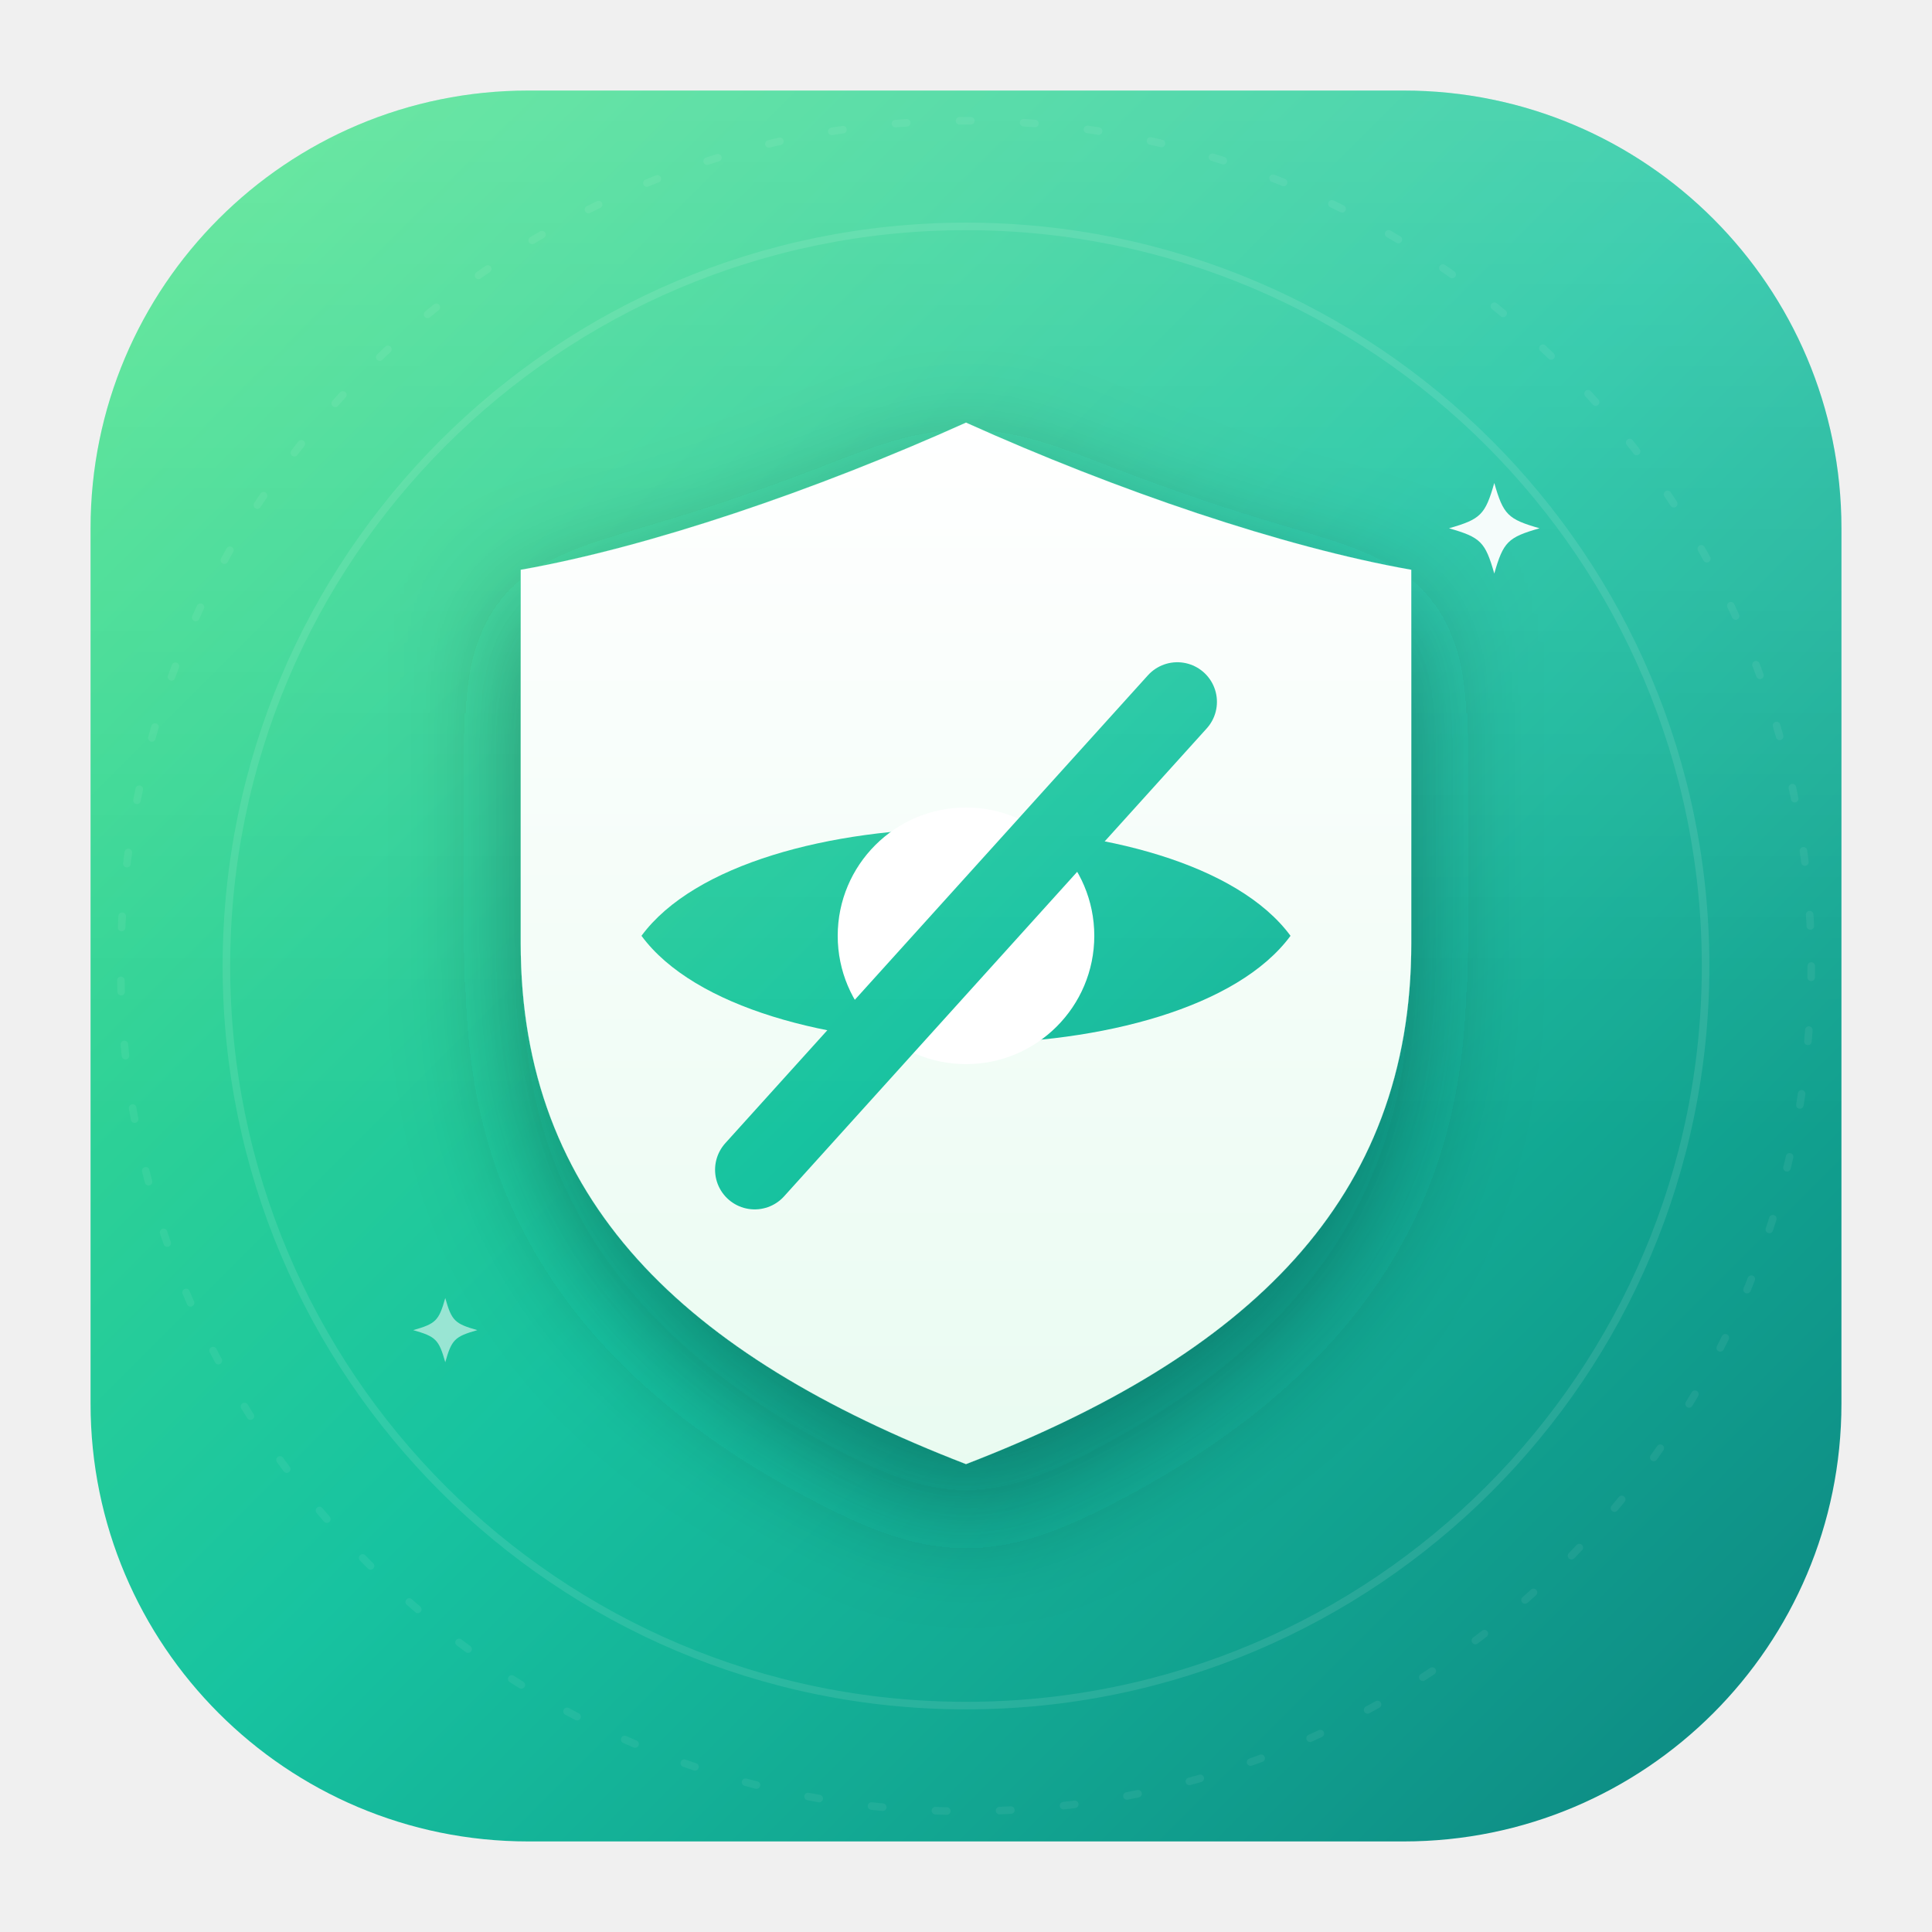
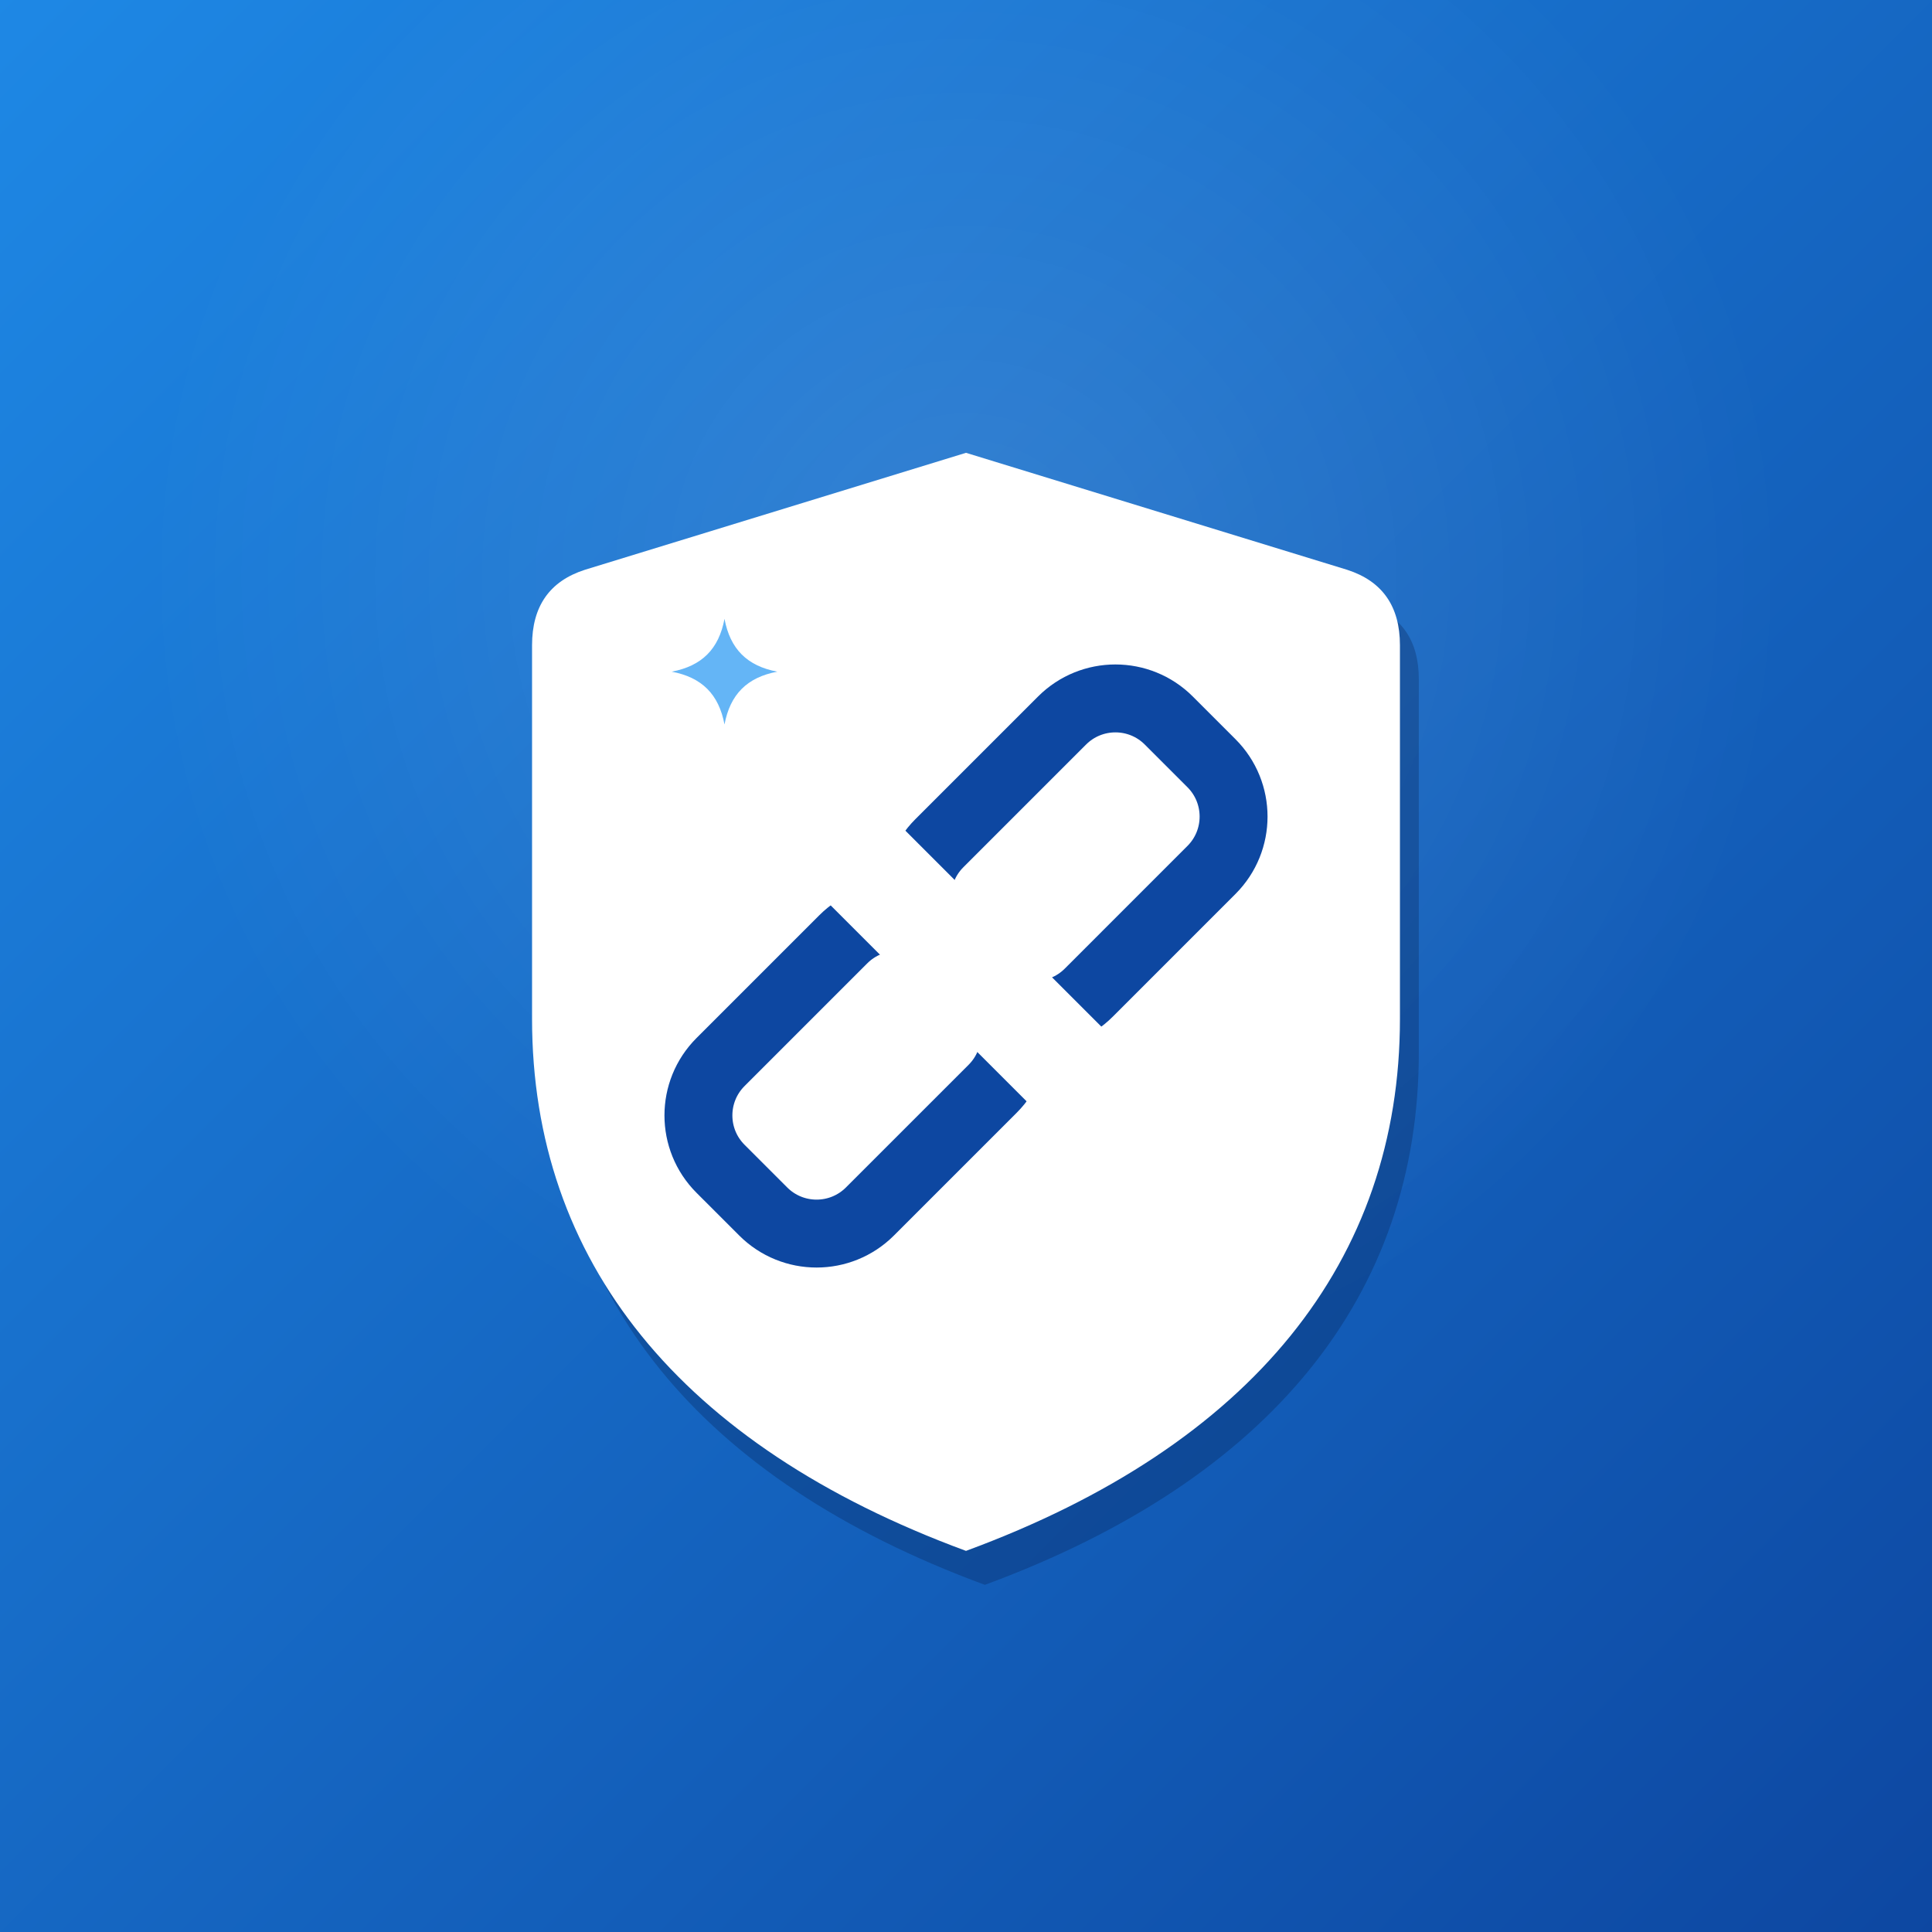
- <svg xmlns="http://www.w3.org/2000/svg" viewBox="0 0 512 512">
+ <svg xmlns="http://www.w3.org/2000/svg" viewBox="0 0 1024 1024" width="1024" height="1024">
  <defs>
-     <linearGradient id="bgGrad" gradientUnits="userSpaceOnUse" x1="60" y1="60" x2="452" y2="452">
-       <stop offset="0" stop-color="#45E08C" />
-       <stop offset="0.5" stop-color="#17C3A0" />
-       <stop offset="1" stop-color="#0E8F86" />
+     <linearGradient id="bg" x1="0" y1="0" x2="1" y2="1">
+       <stop offset="0" stop-color="#1E88E5" />
+       <stop offset="1" stop-color="#0D47A1" />
    </linearGradient>
-     <linearGradient id="topLight" gradientUnits="userSpaceOnUse" x1="256" y1="24" x2="256" y2="300">
-       <stop offset="0" stop-color="#FFFFFF" stop-opacity="0.20" />
-       <stop offset="1" stop-color="#FFFFFF" stop-opacity="0" />
-     </linearGradient>
-     <linearGradient id="shieldGrad" gradientUnits="userSpaceOnUse" x1="256" y1="110" x2="256" y2="392">
-       <stop offset="0" stop-color="#FFFFFF" />
-       <stop offset="1" stop-color="#E9FBF1" />
-     </linearGradient>
-     <filter id="sh" x="-40%" y="-40%" width="180%" height="180%">
-       <feDropShadow dx="0" dy="12" stdDeviation="16" flood-color="#05332D" flood-opacity="0.40" />
-     </filter>
-     <mask id="cut" maskUnits="userSpaceOnUse" x="0" y="0" width="512" height="512">
-       <rect width="512" height="512" fill="#FFFFFF" />
-       <path d="M170 248 C 198 210, 314 210, 342 248 C 314 286, 198 286, 170 248 Z" fill="#000000" />
-       <circle cx="256" cy="248" r="34" fill="#FFFFFF" />
-       <line x1="200" y1="310" x2="312" y2="186" stroke="#000000" stroke-width="21" stroke-linecap="round" />
-     </mask>
+     <radialGradient id="glow" cx="0.5" cy="0.3" r="0.7">
+       <stop offset="0" stop-color="#FFFFFF" stop-opacity="0.12" />
+       <stop offset="0.6" stop-color="#FFFFFF" stop-opacity="0" />
+     </radialGradient>
  </defs>
-   <rect x="24" y="24" width="464" height="464" rx="116" fill="url(#bgGrad)" />
-   <rect x="24" y="24" width="464" height="464" rx="116" fill="url(#topLight)" />
-   <circle cx="256" cy="256" r="196" fill="none" stroke="#FFFFFF" stroke-opacity="0.10" stroke-width="2" />
-   <circle cx="256" cy="256" r="224" fill="none" stroke="#FFFFFF" stroke-opacity="0.06" stroke-width="2" stroke-dasharray="3 14" stroke-linecap="round" />
-   <g filter="url(#sh)" mask="url(#cut)">
-     <path d="M256 112 C 296 130 340 145 374 151 L 374 250 C 374 318 331 359 256 388 C 181 359 138 318 138 250 L 138 151 C 172 145 216 130 256 112 Z" fill="url(#shieldGrad)" />
-     <circle cx="256" cy="248" r="34" fill="#FFFFFF" />
-     <circle cx="268" cy="238" r="5.5" fill="url(#bgGrad)" opacity="0.85" />
+   <rect width="1024" height="1024" fill="url(#bg)" />
+   <rect width="1024" height="1024" fill="url(#glow)" />
+   <path d="M512 240 L714 302 Q742 311 742 342 V540 C742 668 664 766 512 822 C360 766 282 668 282 540 V342 Q282 311 310 302 Z" transform="translate(10 18)" fill="#031A47" opacity="0.28" />
+   <path d="M512 240 L714 302 Q742 311 742 342 V540 C742 668 664 766 512 822 C360 766 282 668 282 540 V342 Q282 311 310 302 Z" fill="#FFFFFF" />
+   <g transform="translate(512 512) rotate(-45)">
+     <g fill="none" stroke="#0D47A1" stroke-width="36">
+       <rect x="-168" y="-56" width="172" height="112" rx="40" />
+       <rect x="-4" y="-56" width="172" height="112" rx="40" />
+     </g>
+     <rect x="-28" y="-120" width="56" height="240" fill="#FFFFFF" />
  </g>
-   <path d="M396 128 C 398.4 136.4, 399.6 137.6, 408 140 C 399.6 142.4, 398.4 143.6, 396 152 C 393.6 143.6, 392.4 142.4, 384 140 C 392.4 137.6, 393.6 136.4, 396 128 Z" fill="#FFFFFF" opacity="0.95" />
-   <path d="M118 344 C 119.7 350, 120.5 350.8, 126.5 352.5 C 120.5 354.2, 119.7 355, 118 361 C 116.3 355, 115.5 354.2, 109.5 352.5 C 115.5 350.8, 116.3 350, 118 344 Z" fill="#FFFFFF" opacity="0.55" />
+   <path d="M384 328 C387 344 396 353 412 356 C396 359 387 368 384 384 C381 368 372 359 356 356 C372 353 381 344 384 328 Z" fill="#64B5F6" />
</svg>
